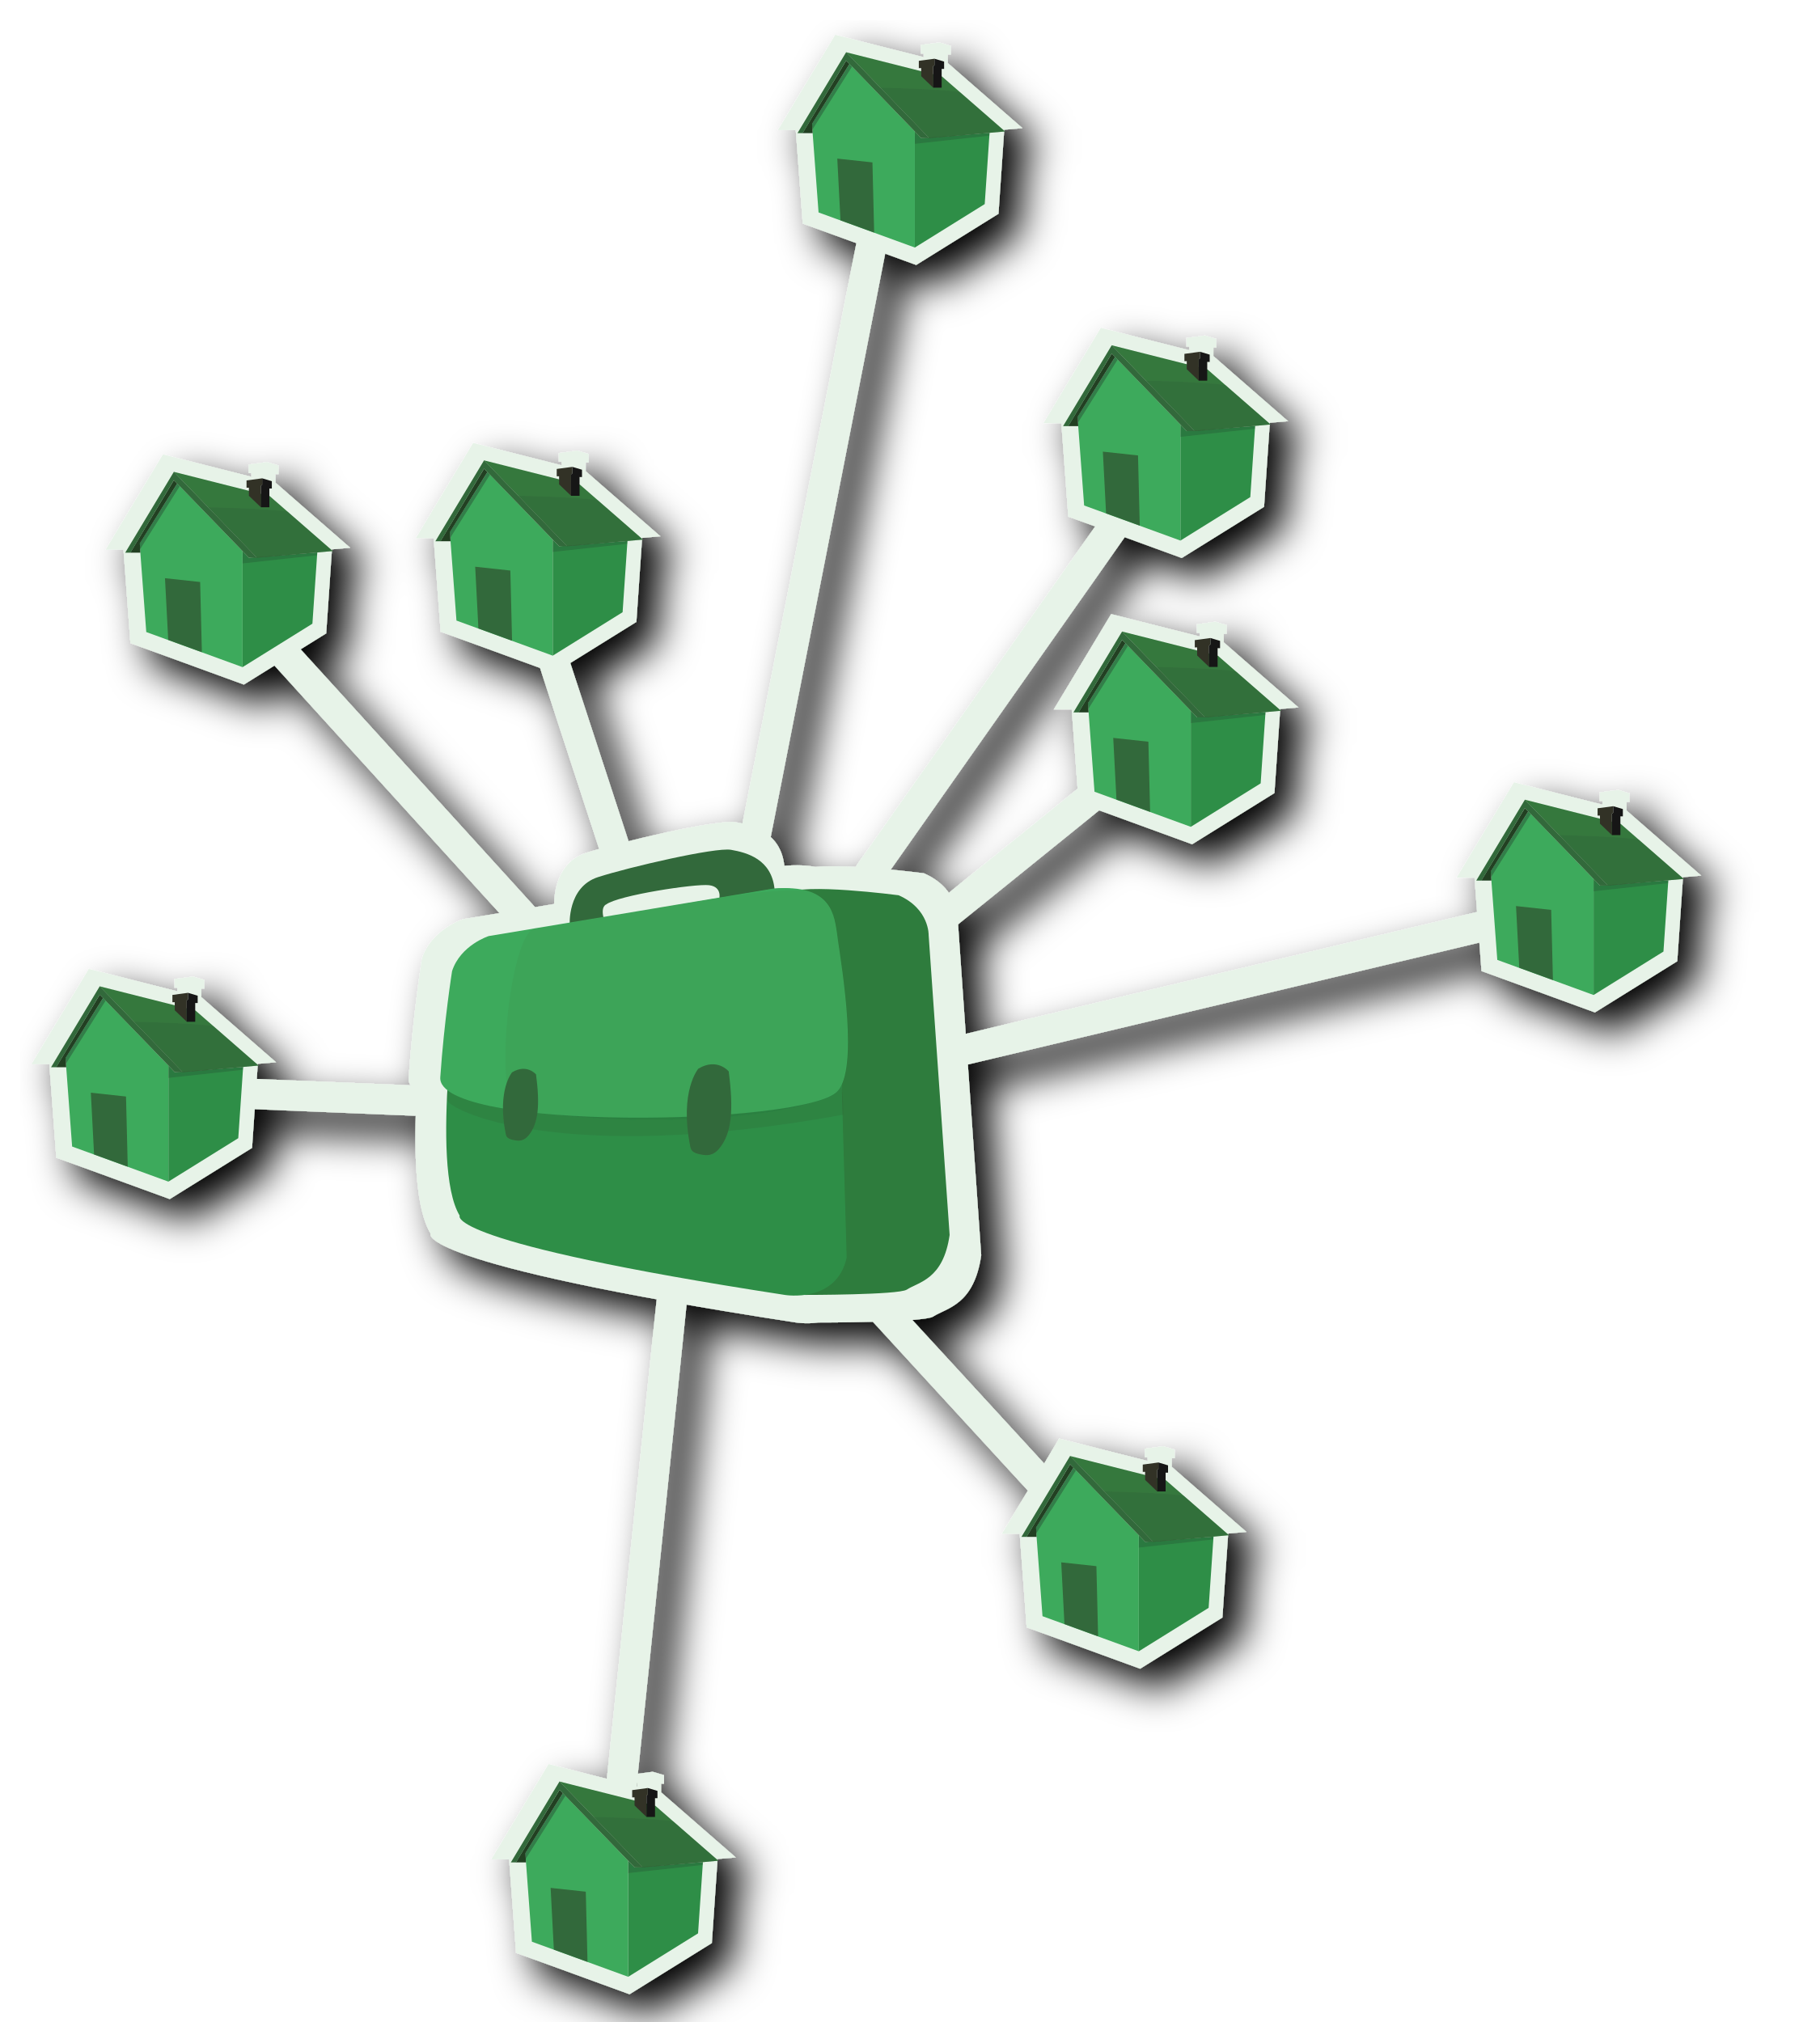
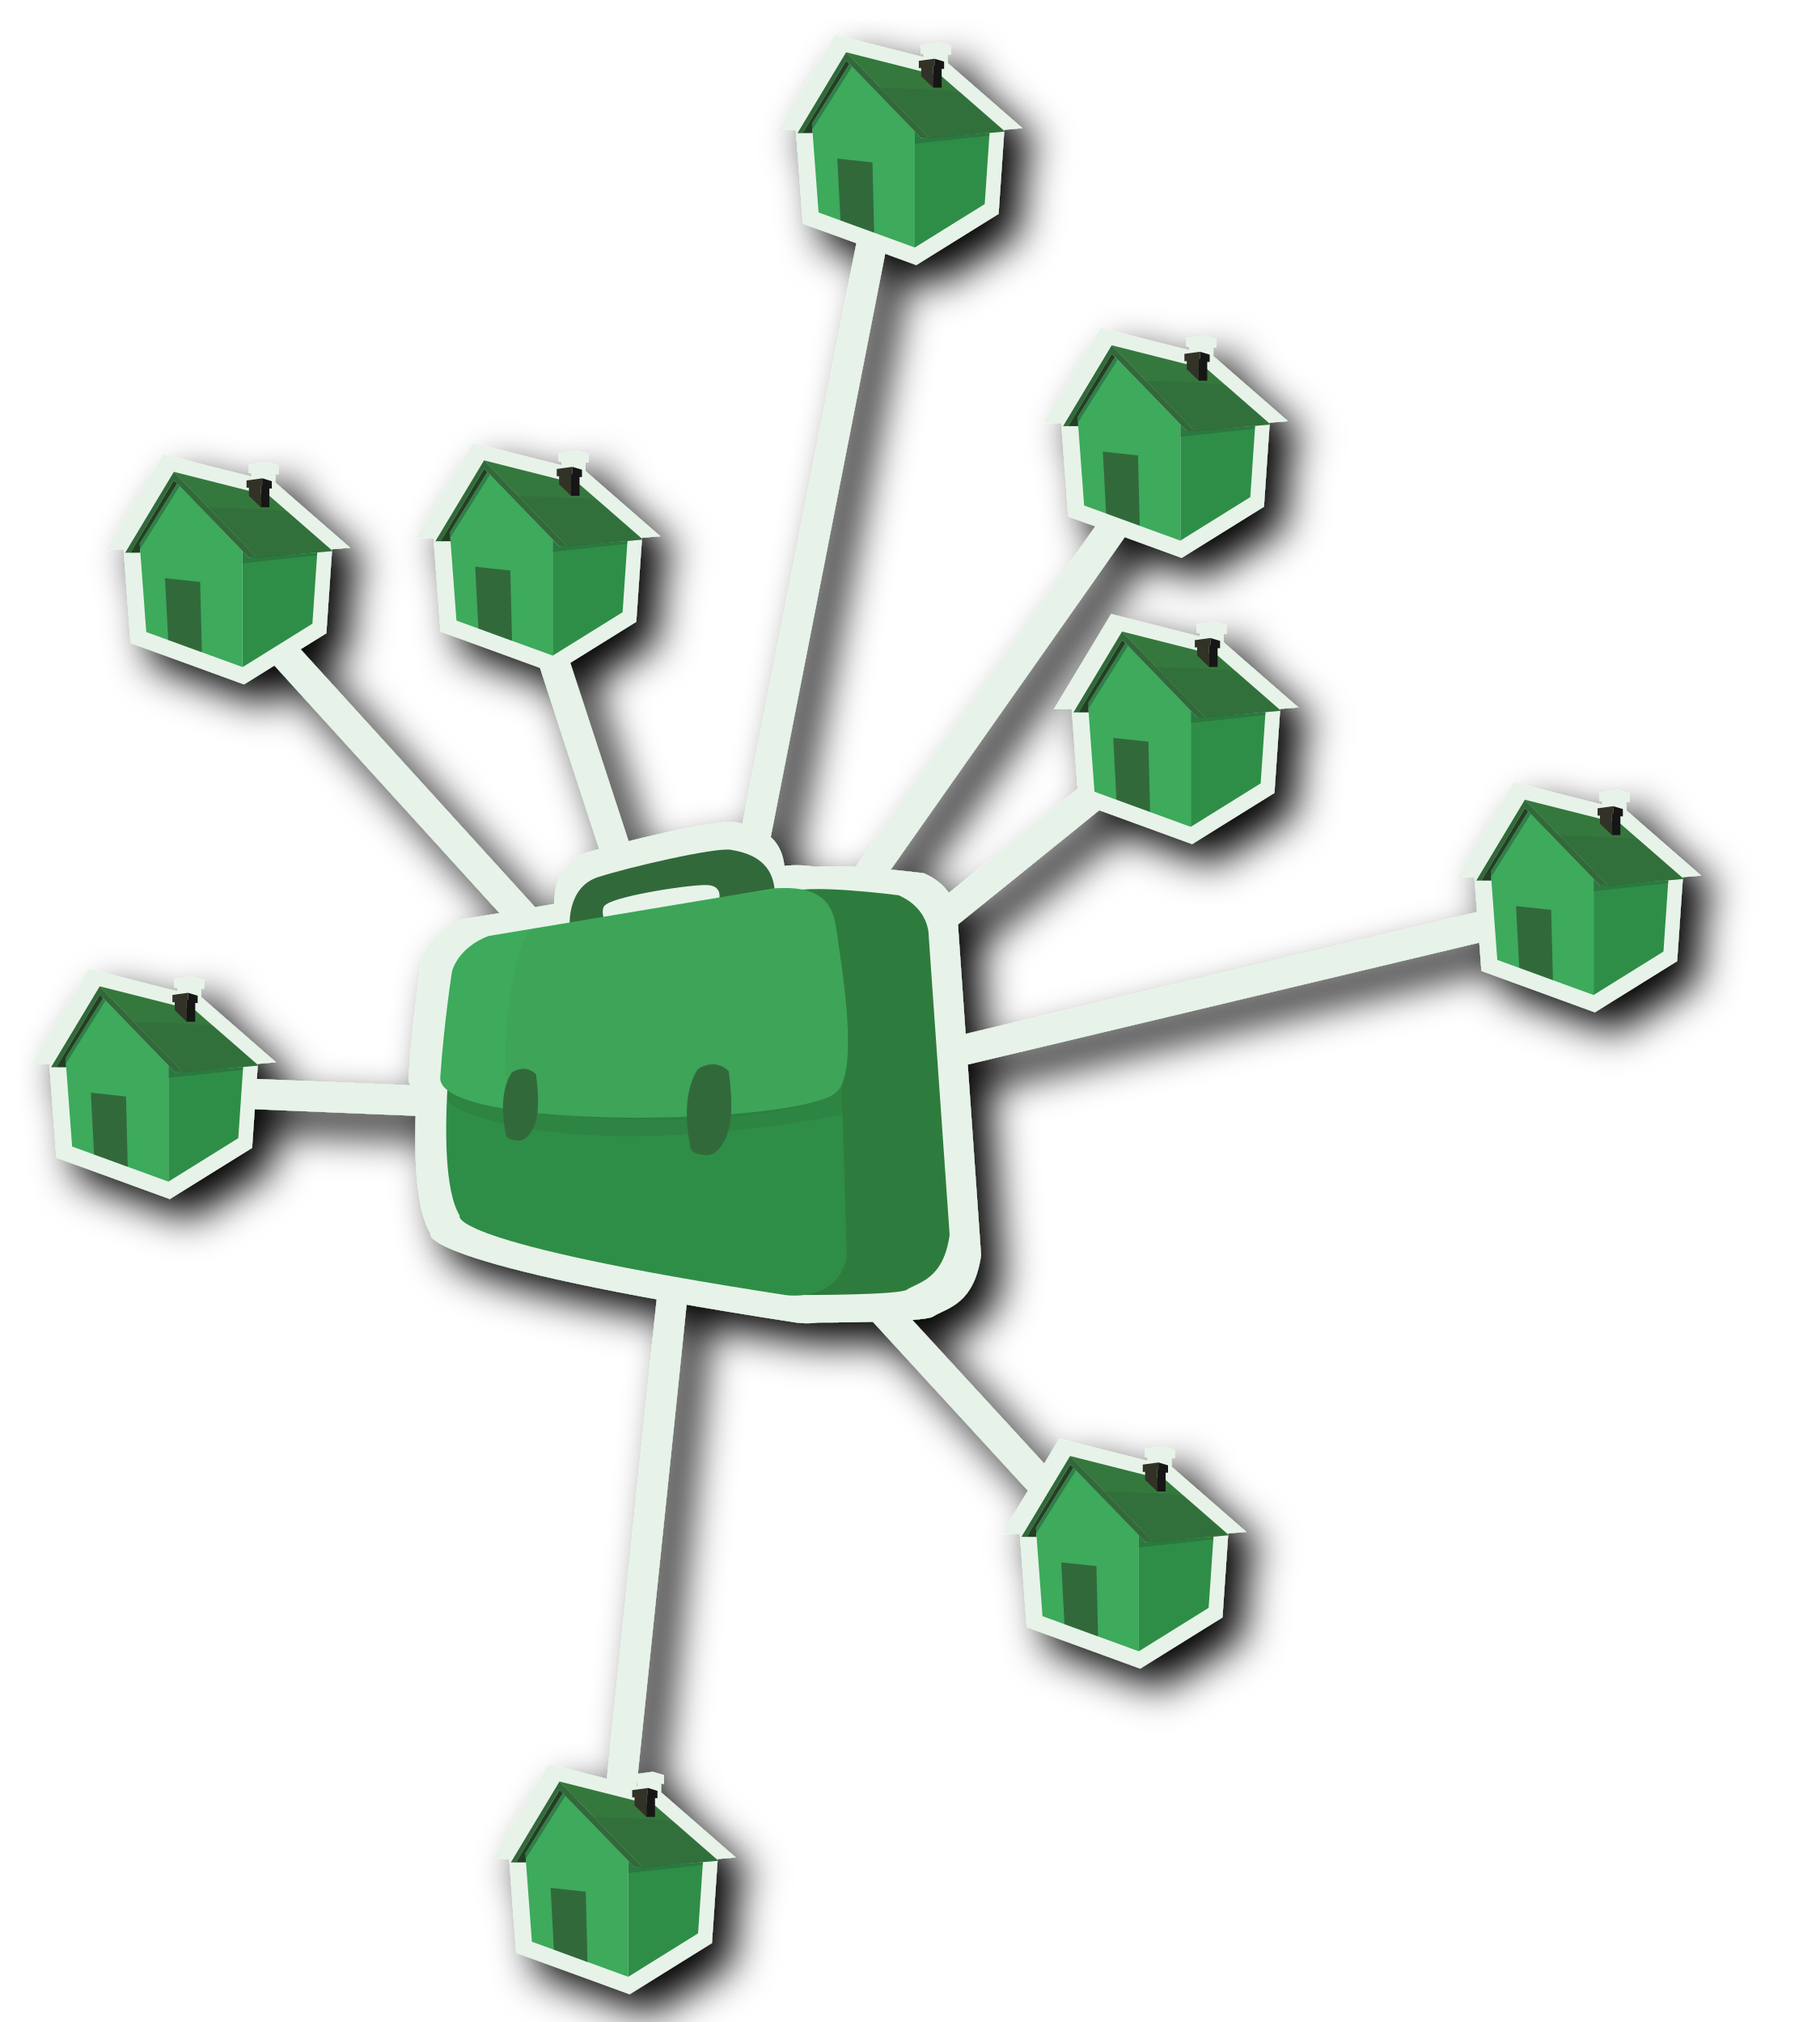
- <svg xmlns="http://www.w3.org/2000/svg" version="1.1" id="Layer_1" x="0px" y="0px" viewBox="0 0 180 200" enable-background="new 0 0 180 200" xml:space="preserve">
-   <filter id="AI_Shadow_1" filterUnits="objectBoundingBox">
+ <svg xmlns="http://www.w3.org/2000/svg" viewBox="0 0 180 200" enable-background="new 0 0 180 200">
+   <filter id="a" filterUnits="objectBoundingBox">
    <feGaussianBlur in="SourceAlpha" stdDeviation="2" result="blur" />
    <feOffset dy="2" dx="2" in="blur" result="offsetBlurredAlpha" />
    <feMerge>
      <feMergeNode in="offsetBlurredAlpha" />
      <feMergeNode in="SourceGraphic" />
    </feMerge>
  </filter>
-   <g filter="url(#AI_Shadow_1)">
-     <line fill="none" stroke="#E7F3E8" stroke-width="3" stroke-miterlimit="10" x1="69.35" y1="110.037" x2="21.312" y2="57.191" />
-     <line fill="none" stroke="#E7F3E8" stroke-width="3" stroke-miterlimit="10" x1="69.35" y1="110.037" x2="14.584" y2="107.773" />
-     <line fill="none" stroke="#E7F3E8" stroke-width="3" stroke-miterlimit="10" x1="68.541" y1="108.408" x2="60.68" y2="184.098" />
-     <line fill="none" stroke="#E7F3E8" stroke-width="3" stroke-miterlimit="10" x1="69.35" y1="110.037" x2="153.414" y2="89.998" />
-     <line fill="none" stroke="#E7F3E8" stroke-width="3" stroke-miterlimit="10" x1="115.092" y1="45.05" x2="69.35" y2="110.037" />
-     <line fill="none" stroke="#E7F3E8" stroke-width="3" stroke-miterlimit="10" x1="87.894" y1="15.531" x2="69.35" y2="110.037" />
-     <line fill="none" stroke="#E7F3E8" stroke-width="3" stroke-miterlimit="10" x1="113.418" y1="74.414" x2="69.35" y2="110.037" />
-     <line fill="none" stroke="#E7F3E8" stroke-width="3" stroke-miterlimit="10" x1="111.179" y1="155.592" x2="69.352" y2="110.037" />
-     <line fill="none" stroke="#E7F3E8" stroke-width="3" stroke-miterlimit="10" x1="69.35" y1="110.037" x2="51.953" y2="56.783" />
-     <g>
-       <path fill="#E7F3E8" d="M94.715,90.831c0,0,0.102-2.934-3.342-4.455c0,0-7.269-0.953-10.731-0.629    c-0.825-0.158-1.831-0.208-3.07-0.112c-0.36-3.316-3.136-4.014-4.833-4.31c-1.719-0.307-11.342,1.923-14.782,3.039    c-2.88,0.926-3.147,4.046-3.152,5.051l-9.002,1.501c0,0-3.131,0.999-4.071,3.892c0,0-0.895,5.587-1.316,11.812    c-0.035,0.521,0.25,0.993,0.785,1.419c-0.011-0.008-0.043,0.063-0.055,1.02c0,0.021,0.004,0.037,0.01,0.06    c-0.227,5.267-0.01,10.521,1.428,12.886c0,0-2.053,2.936,36.155,8.811c0,0,0.976,0.164,2.205-0.002    c0.002,0,10.427,0.01,11.342-0.59c1.33-0.865,4.05-1.111,4.76-6.074L94.715,90.831z M58.864,87.398    c1.315-1.011,9.925-2.328,11.444-2.14c1.156,0.142,1.197,0.979,1.15,1.372l-0.336,0.058c-3.561,0.523-7.479,1.211-10.934,1.826    l-1.641,0.271C58.291,87.566,58.864,87.398,58.864,87.398z M41.202,108.039c0,0,0,0.004,0.003,0.004c0,0.002,0,0.002,0,0.006    C41.205,108.044,41.202,108.043,41.202,108.039z" />
-       <g>
-         <path fill="#2F7B3C" d="M93.919,122.154l-2.074-29.64c0,0,0.093-2.613-2.973-3.963c0,0-9.64-1.263-10.99-0.179     c-2.872,2.298,1.711,39.712,1.711,39.712s9.273,0.006,10.091-0.525C90.864,126.787,93.286,126.568,93.919,122.154z" />
-         <path fill="#33693A" d="M56.346,91.534c0,0-0.267-3.786,2.797-4.776c3.065-0.99,11.621-2.971,13.154-2.702     c1.532,0.27,4.051,0.901,4.315,3.966l-5.489,0.941c0,0,0.361-1.238-0.99-1.406c-1.351-0.167-9.01,1.003-10.178,1.903     c0,0-0.633,0.183-0.181,1.625L56.346,91.534z" />
-         <path fill="#2F8E47" d="M45.466,96.053c0,0-3.007,19.238,0,24.193c0,0-1.825,2.613,32.165,7.84c0,0,5.115,0.854,6.108-3.695     l-0.916-31.802c0,0-0.36-5.225-6.283-4.687l-27.521,4.687C49.019,92.589,46.285,93.478,45.466,96.053z" />
-         <path opacity="0.1" fill="#1C261D" d="M44.244,107.831c0,0-0.041-0.159-0.051,0.903c-0.014,1.056,11.257,6.618,39.192,1.526     c0,0,0.059-2.216-0.244-2.842C82.837,106.795,44.244,107.831,44.244,107.831z" />
-         <path fill="#3EAA5C" d="M44.71,96.053c0,0-0.79,4.971-1.166,10.509c-0.366,5.358,36.117,4.814,39.293,1.357     c2.038-2.222,0.49-11.873-0.029-15.331c-0.295-1.961-0.372-5.225-6.414-4.683l-28.061,4.683     C48.333,92.589,45.547,93.478,44.71,96.053z" />
-         <path opacity="0.05" fill="#1C261D" d="M80.411,88.316c0,0,1.666,0.423,2.038,2.349c0.374,1.923,2.611,14.434,0.388,17.254     c0,0-2.018,1.903-11.606,2.601c-0.148,0.009-0.299,0.024-0.455,0.032c-9.98,0.673-16.689-0.434-19.406-0.666     c-2.723-0.24-1.025-17.851,1.607-18.071C56.346,91.534,77.925,86.915,80.411,88.316z" />
-         <path fill="#33693A" d="M69.066,105.705c0,0-1.9,2.206-0.8,7.696c0.07,0.344,0.168,0.652,1.145,0.81     c0.452,0.076,1.093,0.164,1.726-0.612c1.223-1.482,1.438-3.747,0.932-7.629C72.068,105.97,70.926,104.589,69.066,105.705z" />
-         <path fill="#33693A" d="M50.644,106.064c0,0-1.5,1.745-0.631,6.081c0.055,0.27,0.133,0.515,0.904,0.642     c0.357,0.058,0.863,0.13,1.365-0.485c0.962-1.173,1.134-2.962,0.733-6.026C53.017,106.275,52.117,105.182,50.644,106.064z" />
-       </g>
-     </g>
-     <g>
-       <polygon fill="#E7F3E8" points="168.252,86.61 160.901,80.2 160.867,80.191 160.867,79.318 161.154,79.318 161.154,78.468    160.029,78.133 158.207,78.377 158.207,79.228 158.481,79.228 158.481,79.588 149.742,77.379 149.736,77.374 149.734,77.377    149.72,77.374 149.728,77.385 144.067,86.803 144.657,86.803 144.671,86.803 145.831,86.803 145.831,86.796 146.518,96.048    157.741,100.143 165.885,95.079 166.452,86.771 166.17,86.794   " />
-       <g>
-         <g>
-           <g>
-             <polygon fill="#3EAA5C" points="148.084,94.945 147.432,86.18 151.147,80.253 157.607,86.936 157.607,98.418      " />
-           </g>
-           <g>
-             <polygon fill="#2F8E47" points="164.518,94.12 164.999,87.072 158.24,87.594 157.607,86.936 157.607,98.418      " />
-           </g>
-           <g>
-             <polygon fill="#36783E" points="150.801,79.098 159.024,87.594 166.526,86.936 160.29,81.496      " />
-           </g>
-           <g>
-             <polygon fill="#323328" points="158.236,81.47 158.236,80.671 158.002,80.671 158.002,79.949 159.55,79.742 159.55,80.387       159.419,80.49 159.419,82.604      " />
-           </g>
-           <g>
-             <polygon fill="#171714" points="160.503,80.026 160.503,80.748 160.259,80.748 160.259,82.604 159.419,82.604 159.419,80.49       159.55,80.387 159.55,79.742      " />
-           </g>
-           <g>
-             <polygon fill="#213F24" points="146.504,87.1 150.814,79.922 151.147,80.253 147.447,86.18 147.501,87.1      " />
-           </g>
-           <g>
-             <polyline fill="#33693A" points="150.256,95.724 149.935,89.62 153.414,89.998 153.587,96.939      " />
-           </g>
-           <g opacity="0.3">
-             <polygon fill="#161916" points="147.475,86.754 147.432,86.18 151.147,80.253 151.394,80.525      " />
-           </g>
-           <g opacity="0.2">
-             <polyline fill="#20211F" points="157.607,88.157 157.621,86.936 158.24,87.594 164.999,87.072 164.979,87.353      " />
-           </g>
-           <g>
-             <polygon fill="#33693A" points="146.004,87.1 150.814,79.098 159.038,87.594 158.24,87.594 150.814,79.922 146.518,87.1       " />
-           </g>
-           <g opacity="0.3">
-             <path fill="#2C5A33" d="M162.061,83.04l4.465,3.896l-7.502,0.658l-4.828-4.99C154.196,82.604,160.223,82.731,162.061,83.04z" />
-           </g>
-         </g>
-       </g>
-     </g>
-     <g>
-       <polygon fill="#E7F3E8" points="128.416,69.976 121.062,63.565 121.028,63.557 121.028,62.684 121.317,62.684 121.317,61.833    120.192,61.499 118.371,61.743 118.371,62.593 118.644,62.593 118.644,62.954 109.905,60.745 109.898,60.74 109.898,60.743    109.883,60.74 109.893,60.75 104.228,70.169 104.819,70.169 104.834,70.169 105.994,70.169 105.992,70.161 106.681,79.414    117.903,83.509 126.046,78.444 126.615,70.137 126.334,70.159   " />
-       <g>
-         <g>
-           <g>
-             <polygon fill="#3EAA5C" points="108.247,78.312 107.596,69.545 111.311,63.618 117.77,70.301 117.77,81.783      " />
-           </g>
-           <g>
-             <polygon fill="#2F8E47" points="124.681,77.484 125.16,70.438 118.401,70.96 117.77,70.301 117.77,81.783      " />
-           </g>
-           <g>
-             <polygon fill="#36783E" points="110.964,62.463 119.185,70.96 126.69,70.301 120.453,64.861      " />
-           </g>
-           <g>
-             <polygon fill="#323328" points="118.397,64.835 118.397,64.036 118.166,64.036 118.166,63.315 119.713,63.107 119.713,63.752       119.582,63.856 119.582,65.97      " />
-           </g>
-           <g>
-             <polygon fill="#171714" points="120.666,63.392 120.666,64.113 120.422,64.113 120.422,65.97 119.582,65.97 119.582,63.856       119.713,63.752 119.713,63.107      " />
-           </g>
-           <g>
-             <polygon fill="#213F24" points="106.667,70.465 110.977,63.288 111.311,63.618 107.608,69.545 107.664,70.465      " />
-           </g>
-           <g>
-             <polyline fill="#33693A" points="110.418,79.09 110.1,72.986 113.577,73.363 113.748,80.305      " />
-           </g>
-           <g opacity="0.3">
-             <polygon fill="#161916" points="107.638,70.12 107.596,69.545 111.311,63.618 111.555,63.891      " />
-           </g>
-           <g opacity="0.2">
-             <polyline fill="#20211F" points="117.77,71.522 117.784,70.301 118.401,70.96 125.16,70.438 125.143,70.717      " />
-           </g>
-           <g>
-             <polygon fill="#33693A" points="106.165,70.465 110.977,62.463 119.201,70.96 118.401,70.96 110.977,63.288 106.681,70.465            " />
-           </g>
-           <g opacity="0.3">
-             <path fill="#2C5A33" d="M122.225,66.406l4.466,3.896l-7.505,0.658l-4.828-4.99C114.357,65.97,120.384,66.096,122.225,66.406z" />
-           </g>
-         </g>
-       </g>
-     </g>
-     <g>
-       <polygon fill="#E7F3E8" points="123.271,151.525 115.92,145.115 115.886,145.107 115.886,144.232 116.174,144.232    116.174,143.383 115.05,143.049 113.227,143.293 113.227,144.145 113.501,144.145 113.501,144.504 104.762,142.295    104.756,142.289 104.754,142.293 104.74,142.289 104.75,142.301 99.085,151.719 99.677,151.719 99.691,151.719 100.85,151.719    100.849,151.711 101.538,160.965 112.761,165.059 120.901,159.994 121.471,151.688 121.191,151.709   " />
-       <g>
-         <g>
-           <g>
-             <polygon fill="#3EAA5C" points="103.104,159.861 102.451,151.094 106.169,145.168 112.628,151.852 112.628,163.332      " />
-           </g>
-           <g>
-             <polygon fill="#2F8E47" points="119.536,159.035 120.018,151.986 113.259,152.51 112.628,151.852 112.628,163.332      " />
-           </g>
-           <g>
-             <polygon fill="#36783E" points="105.819,144.012 114.043,152.51 121.548,151.852 115.309,146.412      " />
-           </g>
-           <g>
-             <polygon fill="#323328" points="113.253,146.385 113.253,145.586 113.021,145.586 113.021,144.865 114.568,144.656       114.568,145.303 114.44,145.406 114.44,147.52      " />
-           </g>
-           <g>
-             <polygon fill="#171714" points="115.521,144.941 115.521,145.664 115.28,145.664 115.28,147.52 114.44,147.52 114.44,145.406       114.568,145.303 114.568,144.656      " />
-           </g>
-           <g>
-             <polygon fill="#213F24" points="101.523,152.014 105.835,144.838 106.169,145.168 102.467,151.094 102.52,152.014      " />
-           </g>
-           <g>
-             <polyline fill="#33693A" points="105.275,160.641 104.957,154.535 108.435,154.912 108.605,161.855      " />
-           </g>
-           <g opacity="0.3">
-             <polygon fill="#161916" points="102.495,151.67 102.451,151.094 106.169,145.168 106.41,145.441      " />
-           </g>
-           <g opacity="0.2">
-             <polyline fill="#20211F" points="112.628,153.072 112.64,151.852 113.259,152.51 120.018,151.986 120.001,152.268      " />
-           </g>
-           <g>
-             <polygon fill="#33693A" points="101.021,152.014 105.835,144.012 114.057,152.51 113.259,152.51 105.835,144.838       101.536,152.014      " />
-           </g>
-           <g opacity="0.3">
-             <path fill="#2C5A33" d="M117.08,147.955l4.468,3.896l-7.505,0.658l-4.827-4.99C109.216,147.52,115.241,147.646,117.08,147.955z       " />
-           </g>
-         </g>
-       </g>
-     </g>
-     <g>
-       <polygon fill="#E7F3E8" points="27.301,105.071 19.949,98.66 19.914,98.652 19.914,97.778 20.203,97.778 20.203,96.928    19.078,96.594 17.256,96.837 17.256,97.688 17.529,97.688 17.529,98.048 8.79,95.839 8.783,95.835 8.781,95.838 8.769,95.835    8.777,95.846 3.113,105.263 3.704,105.263 3.719,105.263 4.879,105.263 4.878,105.256 5.566,114.51 16.787,118.604 24.931,113.54    25.499,105.232 25.219,105.254   " />
-       <g>
-         <g>
-           <g>
-             <polygon fill="#3EAA5C" points="7.133,113.406 6.479,104.64 10.197,98.713 16.656,105.396 16.656,116.877      " />
-           </g>
-           <g>
-             <polygon fill="#2F8E47" points="23.565,112.58 24.047,105.533 17.287,106.054 16.656,105.396 16.656,116.877      " />
-           </g>
-           <g>
-             <polygon fill="#36783E" points="9.849,97.557 18.071,106.054 25.576,105.396 19.338,99.956      " />
-           </g>
-           <g>
-             <polygon fill="#323328" points="17.282,99.93 17.282,99.131 17.051,99.131 17.051,98.41 18.598,98.201 18.598,98.848       18.469,98.951 18.469,101.065      " />
-           </g>
-           <g>
-             <polygon fill="#171714" points="19.551,98.487 19.551,99.209 19.308,99.209 19.308,101.065 18.469,101.065 18.469,98.951       18.598,98.848 18.598,98.201      " />
-           </g>
-           <g>
-             <polygon fill="#213F24" points="5.552,105.56 9.863,98.383 10.197,98.713 6.494,104.64 6.549,105.56      " />
-           </g>
-           <g>
-             <polyline fill="#33693A" points="9.303,114.186 8.984,108.081 12.463,108.459 12.634,115.4      " />
-           </g>
-           <g opacity="0.3">
-             <polygon fill="#161916" points="6.523,105.215 6.479,104.64 10.197,98.713 10.439,98.986      " />
-           </g>
-           <g opacity="0.2">
-             <polyline fill="#20211F" points="16.656,106.618 16.668,105.396 17.287,106.054 24.047,105.533 24.028,105.813      " />
-           </g>
-           <g>
-             <polygon fill="#33693A" points="5.051,105.56 9.863,97.557 18.086,106.054 17.287,106.054 9.863,98.383 5.564,105.56      " />
-           </g>
-           <g opacity="0.3">
-             <path fill="#2C5A33" d="M21.109,101.499l4.467,3.897l-7.505,0.658l-4.827-4.989C13.244,101.065,19.269,101.192,21.109,101.499z       " />
-           </g>
-         </g>
-       </g>
-     </g>
-     <g>
-       <polygon fill="#E7F3E8" points="127.39,41.662 120.037,35.251 120.002,35.243 120.002,34.37 120.292,34.37 120.292,33.52    119.166,33.185 117.343,33.429 117.343,34.279 117.619,34.279 117.619,34.64 108.88,32.431 108.872,32.426 108.87,32.429    108.856,32.426 108.866,32.437 103.202,41.855 103.793,41.855 103.809,41.855 104.969,41.855 104.967,41.847 105.655,51.101    116.877,55.194 125.02,50.13 125.588,41.823 125.308,41.845   " />
-       <g>
-         <g>
-           <g>
-             <polygon fill="#3EAA5C" points="107.222,49.998 106.569,41.231 110.285,35.304 116.745,41.987 116.745,53.469      " />
-           </g>
-           <g>
-             <polygon fill="#2F8E47" points="123.655,49.17 124.135,42.125 117.376,42.646 116.745,41.987 116.745,53.469      " />
-           </g>
-           <g>
-             <polygon fill="#36783E" points="109.938,34.149 118.16,42.646 125.664,41.987 119.427,36.547      " />
-           </g>
-           <g>
-             <polygon fill="#323328" points="117.372,36.521 117.372,35.723 117.14,35.723 117.14,35.001 118.687,34.793 118.687,35.438       118.557,35.542 118.557,37.656      " />
-           </g>
-           <g>
-             <polygon fill="#171714" points="119.64,35.078 119.64,35.799 119.396,35.799 119.396,37.656 118.557,37.656 118.557,35.542       118.687,35.438 118.687,34.793      " />
-           </g>
-           <g>
-             <polygon fill="#213F24" points="105.642,42.151 109.952,34.974 110.285,35.304 106.583,41.231 106.639,42.151      " />
-           </g>
-           <g>
-             <polyline fill="#33693A" points="109.392,50.776 109.073,44.672 112.552,45.049 112.723,51.991      " />
-           </g>
-           <g opacity="0.3">
-             <polygon fill="#161916" points="106.611,41.806 106.569,41.231 110.285,35.304 110.529,35.577      " />
-           </g>
-           <g opacity="0.2">
-             <polyline fill="#20211F" points="116.745,43.208 116.758,41.987 117.376,42.646 124.135,42.125 124.117,42.404      " />
-           </g>
-           <g>
-             <polygon fill="#33693A" points="105.139,42.151 109.952,34.149 118.175,42.646 117.376,42.646 109.952,34.974 105.655,42.151            " />
-           </g>
-           <g opacity="0.3">
-             <path fill="#2C5A33" d="M121.199,38.092l4.465,3.896l-7.504,0.659l-4.828-4.99C113.332,37.656,119.358,37.782,121.199,38.092z" />
-           </g>
-         </g>
-       </g>
-     </g>
-     <g>
-       <polygon fill="#E7F3E8" points="65.312,53.046 57.959,46.636 57.925,46.627 57.925,45.754 58.213,45.754 58.213,44.904    57.089,44.569 55.266,44.813 55.266,45.664 55.541,45.664 55.541,46.024 46.801,43.815 46.795,43.81 46.793,43.813 46.779,43.81    46.789,43.821 41.124,53.239 41.715,53.239 41.73,53.239 42.89,53.239 42.889,53.232 43.578,62.485 54.799,66.578 62.941,61.515    63.51,53.208 63.23,53.229   " />
-       <g>
-         <g>
-           <g>
-             <polygon fill="#3EAA5C" points="45.144,61.382 44.49,52.616 48.208,46.689 54.667,53.372 54.667,64.853      " />
-           </g>
-           <g>
-             <polygon fill="#2F8E47" points="61.576,60.555 62.057,53.508 55.299,54.03 54.667,53.372 54.667,64.853      " />
-           </g>
-           <g>
-             <polygon fill="#36783E" points="47.859,45.533 56.082,54.03 63.587,53.372 57.349,47.932      " />
-           </g>
-           <g>
-             <polygon fill="#323328" points="55.293,47.906 55.293,47.107 55.061,47.107 55.061,46.385 56.608,46.178 56.608,46.823       56.479,46.926 56.479,49.04      " />
-           </g>
-           <g>
-             <polygon fill="#171714" points="57.561,46.462 57.561,47.184 57.318,47.184 57.318,49.04 56.479,49.04 56.479,46.926       56.608,46.823 56.608,46.178      " />
-           </g>
-           <g>
-             <polygon fill="#213F24" points="43.562,53.535 47.874,46.358 48.208,46.689 44.506,52.616 44.56,53.535      " />
-           </g>
-           <g>
-             <polyline fill="#33693A" points="47.314,62.161 46.996,56.056 50.474,56.433 50.644,63.375      " />
-           </g>
-           <g opacity="0.3">
-             <polygon fill="#161916" points="44.534,53.19 44.49,52.616 48.208,46.689 48.45,46.961      " />
-           </g>
-           <g opacity="0.2">
-             <polyline fill="#20211F" points="54.667,54.593 54.68,53.372 55.299,54.03 62.057,53.508 62.039,53.788      " />
-           </g>
-           <g>
-             <polygon fill="#33693A" points="43.06,53.535 47.874,45.533 56.096,54.03 55.299,54.03 47.874,46.358 43.576,53.535      " />
-           </g>
-           <g opacity="0.3">
-             <path fill="#2C5A33" d="M59.12,49.476l4.467,3.896l-7.505,0.659l-4.828-4.99C51.254,49.04,57.281,49.167,59.12,49.476z" />
-           </g>
-         </g>
-       </g>
-     </g>
-     <g>
-       <polygon fill="#E7F3E8" points="101.124,12.677 93.771,6.267 93.736,6.258 93.736,5.385 94.026,5.385 94.026,4.535 92.9,4.2    91.077,4.444 91.077,5.294 91.353,5.294 91.353,5.655 82.613,3.446 82.606,3.441 82.604,3.444 82.591,3.441 82.601,3.452    76.936,12.87 77.527,12.87 77.543,12.87 78.702,12.87 78.701,12.863 79.39,22.116 90.611,26.209 98.754,21.145 99.322,12.838    99.042,12.86   " />
-       <g>
-         <g>
-           <g>
-             <polygon fill="#3EAA5C" points="80.956,21.013 80.303,12.246 84.019,6.32 90.479,13.002 90.479,24.484      " />
-           </g>
-           <g>
-             <polygon fill="#2F8E47" points="97.39,20.186 97.868,13.139 91.11,13.661 90.479,13.002 90.479,24.484      " />
-           </g>
-           <g>
-             <polygon fill="#36783E" points="83.671,5.164 91.894,13.661 99.398,13.002 93.16,7.562      " />
-           </g>
-           <g>
-             <polygon fill="#323328" points="91.106,7.536 91.106,6.738 90.873,6.738 90.873,6.016 92.42,5.808 92.42,6.454 92.291,6.557       92.291,8.671      " />
-           </g>
-           <g>
-             <polygon fill="#171714" points="93.373,6.093 93.373,6.815 93.131,6.815 93.131,8.671 92.291,8.671 92.291,6.557 92.42,6.454       92.42,5.808      " />
-           </g>
-           <g>
-             <polygon fill="#213F24" points="79.374,13.166 83.685,5.989 84.019,6.32 80.317,12.246 80.372,13.166      " />
-           </g>
-           <g>
-             <polyline fill="#33693A" points="83.126,21.792 82.808,15.687 86.286,16.063 86.456,23.006      " />
-           </g>
-           <g opacity="0.3">
-             <polygon fill="#161916" points="80.346,12.821 80.303,12.246 84.019,6.32 84.263,6.592      " />
-           </g>
-           <g opacity="0.2">
-             <polyline fill="#20211F" points="90.479,14.224 90.491,13.002 91.11,13.661 97.868,13.139 97.852,13.419      " />
-           </g>
-           <g>
-             <polygon fill="#33693A" points="78.873,13.166 83.685,5.164 91.908,13.661 91.11,13.661 83.685,5.989 79.389,13.166      " />
-           </g>
-           <g opacity="0.3">
-             <path fill="#2C5A33" d="M94.933,9.106l4.466,3.896l-7.504,0.659l-4.828-4.99C87.066,8.671,93.093,8.797,94.933,9.106z" />
-           </g>
-         </g>
-       </g>
-     </g>
-     <g>
-       <polygon fill="#E7F3E8" points="72.773,183.727 65.422,177.314 65.387,177.305 65.387,176.432 65.676,176.432 65.676,175.582    64.551,175.248 62.728,175.49 62.728,176.342 63.002,176.342 63.002,176.703 54.263,174.492 54.256,174.488 54.256,174.492    54.241,174.488 54.25,174.5 48.586,183.916 49.178,183.916 49.192,183.916 50.352,183.916 50.351,183.91 51.039,193.164    62.262,197.256 70.403,192.193 70.972,183.887 70.691,183.906   " />
-       <g>
-         <g>
-           <g>
-             <polygon fill="#3EAA5C" points="52.605,192.059 51.953,183.293 55.67,177.367 62.129,184.049 62.129,195.529      " />
-           </g>
-           <g>
-             <polygon fill="#2F8E47" points="69.039,191.232 69.519,184.186 62.76,184.707 62.129,184.049 62.129,195.529      " />
-           </g>
-           <g>
-             <polygon fill="#36783E" points="55.321,176.211 63.545,184.707 71.049,184.049 64.81,178.609      " />
-           </g>
-           <g>
-             <polygon fill="#323328" points="62.756,178.584 62.756,177.783 62.523,177.783 62.523,177.064 64.07,176.855 64.07,177.5       63.941,177.604 63.941,179.719      " />
-           </g>
-           <g>
-             <polygon fill="#171714" points="65.023,177.141 65.023,177.863 64.781,177.863 64.781,179.719 63.941,179.719 63.941,177.604       64.07,177.5 64.07,176.855      " />
-           </g>
-           <g>
-             <polygon fill="#213F24" points="51.024,184.213 55.336,177.037 55.67,177.367 51.967,183.293 52.021,184.213      " />
-           </g>
-           <g>
-             <polyline fill="#33693A" points="54.776,192.838 54.457,186.734 57.935,187.111 58.106,194.053      " />
-           </g>
-           <g opacity="0.3">
-             <polygon fill="#161916" points="51.996,183.869 51.953,183.293 55.67,177.367 55.912,177.639      " />
-           </g>
-           <g opacity="0.2">
-             <polyline fill="#20211F" points="62.129,185.271 62.141,184.049 62.76,184.707 69.519,184.186 69.501,184.467      " />
-           </g>
-           <g>
-             <polygon fill="#33693A" points="50.523,184.213 55.336,176.211 63.559,184.707 62.76,184.707 55.336,177.037 51.038,184.213            " />
-           </g>
-           <g opacity="0.3">
-             <path fill="#2C5A33" d="M66.582,180.154l4.467,3.895l-7.504,0.658l-4.828-4.988C58.717,179.719,64.743,179.846,66.582,180.154z       " />
-           </g>
-         </g>
-       </g>
-     </g>
-     <g>
-       <polygon fill="#E7F3E8" points="34.634,54.182 27.281,47.771 27.247,47.762 27.247,46.889 27.536,46.889 27.536,46.039    26.411,45.703 24.588,45.947 24.588,46.798 24.863,46.798 24.863,47.159 16.123,44.95 16.116,44.944 16.115,44.949 16.102,44.944    16.11,44.956 10.446,54.374 11.037,54.374 11.053,54.374 12.211,54.374 12.211,54.366 12.899,63.62 24.121,67.713 32.264,62.649    32.832,54.343 32.553,54.364   " />
-       <g>
-         <g>
-           <g>
-             <polygon fill="#3EAA5C" points="14.466,62.517 13.812,53.749 17.529,47.824 23.988,54.506 23.988,65.988      " />
-           </g>
-           <g>
-             <polygon fill="#2F8E47" points="30.898,61.69 31.379,54.643 24.62,55.164 23.988,54.506 23.988,65.988      " />
-           </g>
-           <g>
-             <polygon fill="#36783E" points="17.182,46.668 25.404,55.164 32.908,54.506 26.671,49.066      " />
-           </g>
-           <g>
-             <polygon fill="#323328" points="24.615,49.041 24.615,48.242 24.383,48.242 24.383,47.52 25.93,47.312 25.93,47.958       25.801,48.061 25.801,50.175      " />
-           </g>
-           <g>
-             <polygon fill="#171714" points="26.884,47.596 26.884,48.319 26.641,48.319 26.641,50.175 25.801,50.175 25.801,48.061       25.93,47.958 25.93,47.312      " />
-           </g>
-           <g>
-             <polygon fill="#213F24" points="12.885,54.669 17.196,47.493 17.529,47.824 13.828,53.749 13.881,54.669      " />
-           </g>
-           <g>
-             <polyline fill="#33693A" points="16.637,63.295 16.317,57.19 19.795,57.567 19.967,64.51      " />
-           </g>
-           <g opacity="0.3">
-             <polygon fill="#161916" points="13.855,54.324 13.812,53.749 17.529,47.824 17.772,48.095      " />
-           </g>
-           <g opacity="0.2">
-             <polyline fill="#20211F" points="23.988,55.728 24.002,54.506 24.62,55.164 31.379,54.643 31.361,54.922      " />
-           </g>
-           <g>
-             <polygon fill="#33693A" points="12.383,54.669 17.196,46.668 25.418,55.164 24.62,55.164 17.196,47.493 12.898,54.669      " />
-           </g>
-           <g opacity="0.3">
-             <path fill="#2C5A33" d="M28.441,50.61l4.467,3.896l-7.504,0.658l-4.828-4.989C20.576,50.175,26.603,50.301,28.441,50.61z" />
-           </g>
-         </g>
-       </g>
-     </g>
+   <g filter="url(#a)">
+     <path fill="none" stroke="#E7F3E8" stroke-width="3" stroke-miterlimit="10" d="M69.35 110.037L21.312 57.19m48.038 52.847l-54.766-2.264m53.956.635l-7.86 75.69m8.67-74.06l84.064-20.04M115.092 45.05L69.35 110.037M87.894 15.53L69.35 110.038m44.068-35.624L69.35 110.037m41.83 45.555l-41.83-45.555m0 0L51.953 56.783" />
+     <path fill="#E7F3E8" d="M94.715 90.83s.102-2.933-3.342-4.454c0 0-7.27-.953-10.73-.63-.826-.157-1.832-.207-3.07-.11-.36-3.317-3.137-4.015-4.834-4.31-1.72-.308-11.35 1.922-14.79 3.038-2.88.926-3.15 4.046-3.15 5.05l-9 1.502s-3.13 1-4.07 3.892c0 0-.9 5.587-1.32 11.812-.035.52.25.993.785 1.42-.01-.01-.046.062-.058 1.02 0 .02.003.036.01.06-.228 5.266-.01 10.52 1.427 12.885 0 0-2.052 2.936 36.156 8.81 0 0 .975.165 2.204 0 0 0 10.426.01 11.34-.59 1.33-.866 4.05-1.112 4.76-6.075l-2.33-33.32zm-35.85-3.43c1.314-1.01 9.924-2.328 11.443-2.14 1.156.142 1.197.98 1.15 1.372l-.336.058c-3.56.523-7.48 1.21-10.934 1.826l-1.64.27c-.257-1.218.316-1.386.316-1.386zM41.2 108.038s0 .005.003.005v.006c0-.01-.003-.01-.003-.01z" />
+     <path fill="#2F7B3C" d="M93.92 122.154l-2.075-29.64s.093-2.613-2.973-3.963c0 0-9.64-1.26-10.99-.17-2.872 2.3 1.71 39.71 1.71 39.71s9.274.008 10.092-.523c1.18-.772 3.602-.99 4.235-5.405z" />
+     <path fill="#33693A" d="M56.346 91.534s-.267-3.786 2.797-4.776c3.065-.99 11.62-2.97 13.154-2.702 1.532.27 4.05.9 4.315 3.966l-5.49.94s.362-1.237-.99-1.405c-1.35-.167-9.01 1.003-10.177 1.903 0 0-.633.183-.18 1.625l-3.43.45z" />
+     <path fill="#2F8E47" d="M45.466 96.053s-3.007 19.238 0 24.193c0 0-1.825 2.613 32.165 7.84 0 0 5.12.854 6.11-3.695l-.91-31.8s-.36-5.22-6.28-4.68l-27.53 4.68s-2.735.888-3.554 3.463z" />
+     <path opacity=".1" fill="#1C261D" d="M44.244 107.83s-.04-.158-.05.904c-.015 1.056 11.256 6.618 39.19 1.526 0 0 .06-2.216-.243-2.842-.3-.623-38.89.413-38.89.413z" />
+     <path fill="#3EAA5C" d="M44.71 96.053s-.79 4.97-1.166 10.51c-.366 5.357 36.117 4.813 39.293 1.356 2.038-2.23.49-11.88-.03-15.34-.294-1.96-.37-5.226-6.413-4.684l-28.06 4.683s-2.787.89-3.624 3.465z" />
+     <path opacity=".05" fill="#1C261D" d="M80.41 88.316s1.667.423 2.04 2.35c.373 1.922 2.61 14.433.387 17.253 0 0-2.018 1.9-11.606 2.6l-.45.03c-9.98.67-16.69-.44-19.4-.67-2.723-.24-1.025-17.85 1.607-18.07 3.37-.28 24.95-4.9 27.435-3.5z" />
+     <path fill="#33693A" d="M69.066 105.705s-1.9 2.206-.8 7.696c.07.35.168.66 1.145.81.46.08 1.1.17 1.73-.61 1.23-1.48 1.44-3.74.93-7.63 0 0-1.14-1.38-3-.26zm-18.422.36s-1.5 1.744-.63 6.08c.054.27.132.515.903.642.357.058.863.13 1.365-.485.962-1.173 1.134-2.962.733-6.026.002 0-.898-1.094-2.37-.212z" />
+     <path fill="#E7F3E8" d="M168.252 86.61l-7.35-6.41-.035-.01v-.872h.287v-.85l-1.125-.335-1.83.244v.85h.272v.36l-8.74-2.208-.005-.01-.015-.005.007.01-5.66 9.42h1.762v-.008l.69 9.25 11.222 4.096 8.143-5.064.57-8.31-.28.023" />
+     <path fill="#3EAA5C" d="M148.084 94.945l-.652-8.765 3.715-5.927 6.46 6.683v11.482" />
+     <path fill="#2F8E47" d="M164.518 94.12l.48-7.048-6.758.522-.633-.658v11.482" />
+     <path fill="#36783E" d="M150.8 79.098l8.224 8.496 7.502-.658-6.236-5.44" />
+     <path fill="#323328" d="M158.236 81.47v-.8h-.234v-.72l1.548-.208v.645l-.13.103v2.114" />
+     <path fill="#171714" d="M160.503 80.026v.722h-.244v1.856h-.84V80.49l.13-.103v-.645" />
+     <path fill="#213F24" d="M146.504 87.1l4.31-7.178.333.33-3.7 5.928.054.92" />
+     <path fill="#33693A" d="M150.256 95.724l-.32-6.104 3.478.378.173 6.94" />
+     <path fill="#161916" d="M147.475 86.754l-.043-.574 3.715-5.927.247.272" opacity=".3" />
+     <path fill="#20211F" d="M157.607 88.157l.014-1.22.62.657 6.76-.522-.02.28" opacity=".2" />
+     <path fill="#33693A" d="M146.004 87.1l4.81-8.002 8.224 8.496h-.798l-7.426-7.672-4.296 7.178" />
+     <path fill="#2C5A33" d="M162.06 83.04l4.466 3.896-7.502.658-4.828-4.99s6.027.127 7.865.436z" opacity=".3" />
+     <path fill="#E7F3E8" d="M128.416 69.976l-7.354-6.41-.034-.01v-.872h.29v-.85l-1.126-.335-1.82.24v.85h.272v.36l-8.74-2.21-.006-.01v.003l-.015-.004.01.01-5.665 9.42h1.766l-.002-.01.69 9.253 11.22 4.094 8.144-5.066.57-8.307-.282.022" />
+     <path fill="#3EAA5C" d="M108.247 78.312l-.65-8.767 3.714-5.927 6.46 6.683v11.49" />
+     <path fill="#2F8E47" d="M124.68 77.484l.48-7.046-6.76.522-.63-.66v11.483" />
+     <path fill="#36783E" d="M110.964 62.463l8.22 8.497 7.506-.66-6.237-5.44" />
+     <path fill="#323328" d="M118.397 64.835v-.8h-.23v-.72l1.546-.208v.645l-.13.104v2.114" />
+     <path fill="#171714" d="M120.666 63.392v.72h-.244v1.858h-.84v-2.114l.13-.104v-.645" />
+     <path fill="#213F24" d="M106.667 70.465l4.31-7.177.334.33-3.7 5.927.06.92" />
+     <path fill="#33693A" d="M110.418 79.09l-.318-6.104 3.477.377.17 6.942" />
+     <path fill="#161916" d="M107.638 70.12l-.042-.575 3.715-5.927.25.273" opacity=".3" />
+     <path fill="#20211F" d="M117.77 71.522l.014-1.22.617.658 6.76-.522-.01.28" opacity=".2" />
+     <path fill="#33693A" d="M106.165 70.465l4.812-8.002 8.224 8.497h-.8l-7.42-7.672-4.29 7.177" />
+     <path fill="#2C5A33" d="M122.225 66.406l4.466 3.896-7.5.658-4.83-4.99s6.03.126 7.87.436z" opacity=".3" />
+     <path fill="#E7F3E8" d="M123.27 151.525l-7.35-6.41-.034-.008v-.875h.288v-.85l-1.124-.333-1.823.24v.85h.274v.36l-8.73-2.21-.005-.01-.002.003-.013-.004.01.01-5.665 9.42h1.764v-.01l.686 9.255 11.223 4.094 8.14-5.066.57-8.307-.28.02" />
+     <path fill="#3EAA5C" d="M103.104 159.86l-.653-8.766 3.72-5.926 6.46 6.684v11.48" />
+     <path fill="#2F8E47" d="M119.536 159.035l.482-7.05-6.76.525-.63-.658v11.48" />
+     <path fill="#36783E" d="M105.82 144.012l8.223 8.498 7.505-.658-6.24-5.44" />
+     <path fill="#323328" d="M113.253 146.385v-.8h-.232v-.72l1.55-.21v.648l-.13.103v2.114" />
+     <path fill="#171714" d="M115.52 144.94v.724h-.24v1.856h-.84v-2.114l.128-.103v-.647" />
+     <path fill="#213F24" d="M101.523 152.014l4.312-7.176.334.33-3.71 5.926.05.92" />
+     <path fill="#33693A" d="M105.275 160.64l-.318-6.105 3.478.377.17 6.943" />
+     <path fill="#161916" d="M102.495 151.67l-.044-.576 3.72-5.926.24.273" opacity=".3" />
+     <path fill="#20211F" d="M112.628 153.072l.012-1.22.62.658 6.758-.524-.017.282" opacity=".2" />
+     <path fill="#33693A" d="M101.02 152.014l4.815-8.002 8.222 8.498h-.798l-7.43-7.672-4.3 7.176" />
+     <path fill="#2C5A33" d="M117.08 147.955l4.468 3.896-7.505.66-4.827-4.99s6.025.13 7.864.44z" opacity=".3" />
+     <path fill="#E7F3E8" d="M27.3 105.07l-7.35-6.41-.036-.008v-.874h.29v-.85l-1.126-.334-1.822.243v.85h.273v.36L8.79 95.84l-.007-.005-.002.003-.01-.003.01.01-5.66 9.418h1.76v-.007l.69 9.254 11.22 4.094 8.144-5.064.57-8.308-.28.022" />
+     <path fill="#3EAA5C" d="M7.133 113.406l-.654-8.766 3.71-5.927 6.46 6.683v11.48" />
+     <path fill="#2F8E47" d="M23.565 112.58l.482-7.047-6.76.52-.63-.657v11.48" />
+     <path fill="#36783E" d="M9.85 97.557l8.22 8.497 7.506-.658-6.238-5.44" />
+     <path fill="#323328" d="M17.282 99.93v-.8h-.23v-.72l1.546-.21v.648l-.13.103v2.12" />
+     <path fill="#171714" d="M19.55 98.487v.722h-.242v1.85h-.84v-2.11l.13-.107V98.2" />
+     <path fill="#213F24" d="M5.552 105.56l4.31-7.177.335.33-3.703 5.927.055.92" />
+     <path fill="#33693A" d="M9.303 114.186l-.32-6.105 3.48.38.17 6.94" />
+     <path fill="#161916" d="M6.523 105.215l-.044-.575 3.71-5.927.24.273" opacity=".3" />
+     <path fill="#20211F" d="M16.656 106.618l.012-1.222.62.658 6.76-.52-.02.28" opacity=".2" />
+     <path fill="#33693A" d="M5.05 105.56l4.813-8.003 8.223 8.497h-.8l-7.423-7.67-4.3 7.176" />
+     <path fill="#2C5A33" d="M21.11 101.5l4.466 3.896-7.505.658-4.82-4.99s6.028.128 7.868.435z" opacity=".3" />
+     <path fill="#E7F3E8" d="M127.39 41.662l-7.353-6.41-.035-.01v-.872h.29v-.85l-1.126-.335-1.823.244v.85h.276v.36l-8.74-2.21-.01-.01-.02-.004.01.01-5.667 9.42h1.767l-.002-.01.69 9.255 11.22 4.094 8.143-5.065.57-8.308-.28.02" />
+     <path fill="#3EAA5C" d="M107.222 49.998l-.653-8.767 3.71-5.92 6.46 6.686v11.48" />
+     <path fill="#2F8E47" d="M123.655 49.17l.48-7.045-6.76.52-.63-.658V53.47" />
+     <path fill="#36783E" d="M109.938 34.15l8.222 8.496 7.504-.66-6.237-5.44" />
+     <path fill="#323328" d="M117.372 36.52v-.797h-.232V35l1.547-.207v.645l-.13.104v2.114" />
+     <path fill="#171714" d="M119.64 35.078v.72h-.244v1.858h-.84v-2.114l.13-.104v-.645" />
+     <path fill="#213F24" d="M105.642 42.15l4.31-7.176.333.33-3.702 5.927.056.92" />
+     <path fill="#33693A" d="M109.392 50.776l-.32-6.104 3.48.377.17 6.94" />
+     <path fill="#161916" d="M106.61 41.806l-.04-.575 3.715-5.92.244.276" opacity=".3" />
+     <path fill="#20211F" d="M116.745 43.208l.013-1.22.618.658 6.76-.52-.02.278" opacity=".2" />
+     <path fill="#33693A" d="M105.14 42.15l4.812-8 8.223 8.496h-.8l-7.423-7.672-4.297 7.177" />
+     <path fill="#2C5A33" d="M121.2 38.092l4.464 3.896-7.504.66-4.828-4.99c0-.002 6.026.124 7.867.434z" opacity=".3" />
+     <path fill="#E7F3E8" d="M65.312 53.046l-7.353-6.41-.04-.01v-.872h.29v-.85l-1.13-.335-1.823.24v.85h.275v.36l-8.74-2.21-.006-.01v.003l-.016-.004.01.01-5.665 9.42h1.763v-.01l.69 9.254 11.22 4.094 8.143-5.064.57-8.306-.28.02" />
+     <path fill="#3EAA5C" d="M45.144 61.382l-.654-8.766 3.718-5.927 6.46 6.68v11.48" />
+     <path fill="#2F8E47" d="M61.576 60.555l.48-7.047-6.757.522-.64-.658v11.48" />
+     <path fill="#36783E" d="M47.86 45.533l8.222 8.497 7.505-.658-6.238-5.44" />
+     <path fill="#323328" d="M55.293 47.906v-.8h-.232v-.72l1.55-.208v.645l-.13.103v2.114" />
+     <path fill="#171714" d="M57.56 46.462v.722h-.242v1.856h-.84v-2.114l.13-.103v-.645" />
+     <path fill="#213F24" d="M43.562 53.535l4.312-7.177.334.33-3.702 5.928.054.92" />
+     <path fill="#33693A" d="M47.314 62.16l-.318-6.104 3.478.377.17 6.942" />
+     <path fill="#161916" d="M44.534 53.19l-.044-.574 3.718-5.927.242.27" opacity=".3" />
+     <path fill="#20211F" d="M54.667 54.593l.013-1.22.62.657 6.757-.522-.018.28" opacity=".2" />
+     <path fill="#33693A" d="M43.06 53.535l4.814-8.002 8.222 8.497H55.3l-7.426-7.672-4.298 7.177" />
+     <path fill="#2C5A33" d="M59.12 49.476l4.467 3.896-7.505.66-4.828-4.99c0-.002 6.027.125 7.866.434z" opacity=".3" />
+     <path fill="#E7F3E8" d="M101.124 12.677l-7.353-6.41-.03-.01v-.872h.29v-.85L92.9 4.2l-1.823.244v.85h.276v.36l-8.74-2.208-.007-.005-.002.01h-.013l.01.01-5.66 9.42h1.77v-.008l.69 9.253 11.22 4.093 8.144-5.064.568-8.305-.28.02" />
+     <path fill="#3EAA5C" d="M80.956 21.013l-.653-8.767L84.02 6.32l6.46 6.682v11.482" />
+     <path fill="#2F8E47" d="M97.39 20.186l.478-7.047-6.758.52-.63-.66v11.48" />
+     <path fill="#36783E" d="M83.67 5.164l8.224 8.497 7.504-.65-6.238-5.44" />
+     <path fill="#323328" d="M91.106 7.536v-.798h-.233v-.722l1.547-.208v.646l-.13.103V8.67" />
+     <path fill="#171714" d="M93.373 6.093v.722h-.242V8.67h-.84V6.558l.13-.103V5.81" />
+     <path fill="#213F24" d="M79.374 13.166l4.31-7.177.335.33-3.71 5.92.053.92" />
+     <path fill="#33693A" d="M83.126 21.792l-.318-6.105 3.478.376.17 6.943" />
+     <path fill="#161916" d="M80.346 12.82l-.043-.574L84.02 6.32l.243.272" opacity=".3" />
+     <path fill="#20211F" d="M90.48 14.224l.01-1.222.62.66 6.758-.523-.016.28" opacity=".2" />
+     <path fill="#33693A" d="M78.873 13.166l4.812-8.002 8.223 8.497h-.798l-7.425-7.67-4.296 7.18" />
+     <path fill="#2C5A33" d="M94.933 9.106l4.466 3.896-7.51.66-4.83-4.99s6.024.125 7.864.434z" opacity=".3" />
+     <path fill="#E7F3E8" d="M72.773 183.727l-7.35-6.413-.036-.01v-.872h.29v-.85l-1.126-.334-1.82.242v.852h.28v.36l-8.74-2.21-.005-.004v.004l-.015-.004.01.012-5.665 9.416h1.766v-.006l.688 9.254 11.223 4.092 8.14-5.063.57-8.306-.28.02" />
+     <path fill="#3EAA5C" d="M52.605 192.06l-.652-8.767 3.717-5.926 6.46 6.682v11.48" />
+     <path fill="#2F8E47" d="M69.04 191.232l.48-7.046-6.76.52-.63-.657v11.48" />
+     <path fill="#36783E" d="M55.32 176.21l8.225 8.497 7.504-.658-6.24-5.44" />
+     <path fill="#323328" d="M62.756 178.584v-.8h-.233v-.72l1.547-.21v.646l-.13.104v2.115" />
+     <path fill="#171714" d="M65.023 177.14v.723h-.242v1.856h-.84v-2.12l.13-.11v-.646" />
+     <path fill="#213F24" d="M51.024 184.213l4.312-7.176.334.33-3.703 5.926.054.92" />
+     <path fill="#33693A" d="M54.776 192.838l-.32-6.104 3.48.377.17 6.95" />
+     <path fill="#161916" d="M51.996 183.87l-.043-.577 3.717-5.926.242.272" opacity=".3" />
+     <path fill="#20211F" d="M62.13 185.27l.01-1.22.62.657 6.76-.52-.02.28" opacity=".2" />
+     <path fill="#33693A" d="M50.523 184.213l4.813-8.002 8.223 8.5h-.8l-7.43-7.67-4.3 7.18" />
+     <path fill="#2C5A33" d="M66.582 180.154l4.467 3.895-7.51.65-4.83-4.99s6.024.126 7.863.434z" opacity=".3" />
+     <path fill="#E7F3E8" d="M34.634 54.182l-7.353-6.41-.03-.01v-.873h.29v-.85l-1.12-.34-1.822.24v.85h.276v.36l-8.74-2.21-.007-.006v.005l-.014-.006.008.012-5.663 9.417h1.764v-.005l.69 9.252 11.22 4.09 8.145-5.062.57-8.307-.28.02" />
+     <path fill="#3EAA5C" d="M14.466 62.517l-.654-8.768 3.717-5.93 6.45 6.68v11.48" />
+     <path fill="#2F8E47" d="M30.898 61.69l.48-7.047-6.758.52-.632-.657v11.482" />
+     <path fill="#36783E" d="M17.182 46.668l8.222 8.496 7.504-.658-6.237-5.44" />
+     <path fill="#323328" d="M24.615 49.04v-.798h-.232v-.722l1.547-.208v.646l-.13.103v2.12" />
+     <path fill="#171714" d="M26.884 47.596v.723h-.243v1.85h-.84v-2.11l.13-.107v-.646" />
+     <path fill="#213F24" d="M12.885 54.67l4.31-7.177.334.33-3.71 5.926.052.92" />
+     <path fill="#33693A" d="M16.637 63.295l-.32-6.105 3.478.377.172 6.943" />
+     <path fill="#161916" d="M13.855 54.324l-.043-.575 3.717-5.93.24.27" opacity=".3" />
+     <path fill="#20211F" d="M23.988 55.728l.014-1.222.618.658 6.76-.52-.02.278" opacity=".2" />
+     <path fill="#33693A" d="M12.383 54.67l4.813-8.002 8.222 8.496h-.798l-7.424-7.67-4.298 7.175" />
+     <path fill="#2C5A33" d="M28.44 50.61l4.468 3.896-7.504.658-4.828-4.99s6.027.127 7.865.436z" opacity=".3" />
  </g>
</svg>
